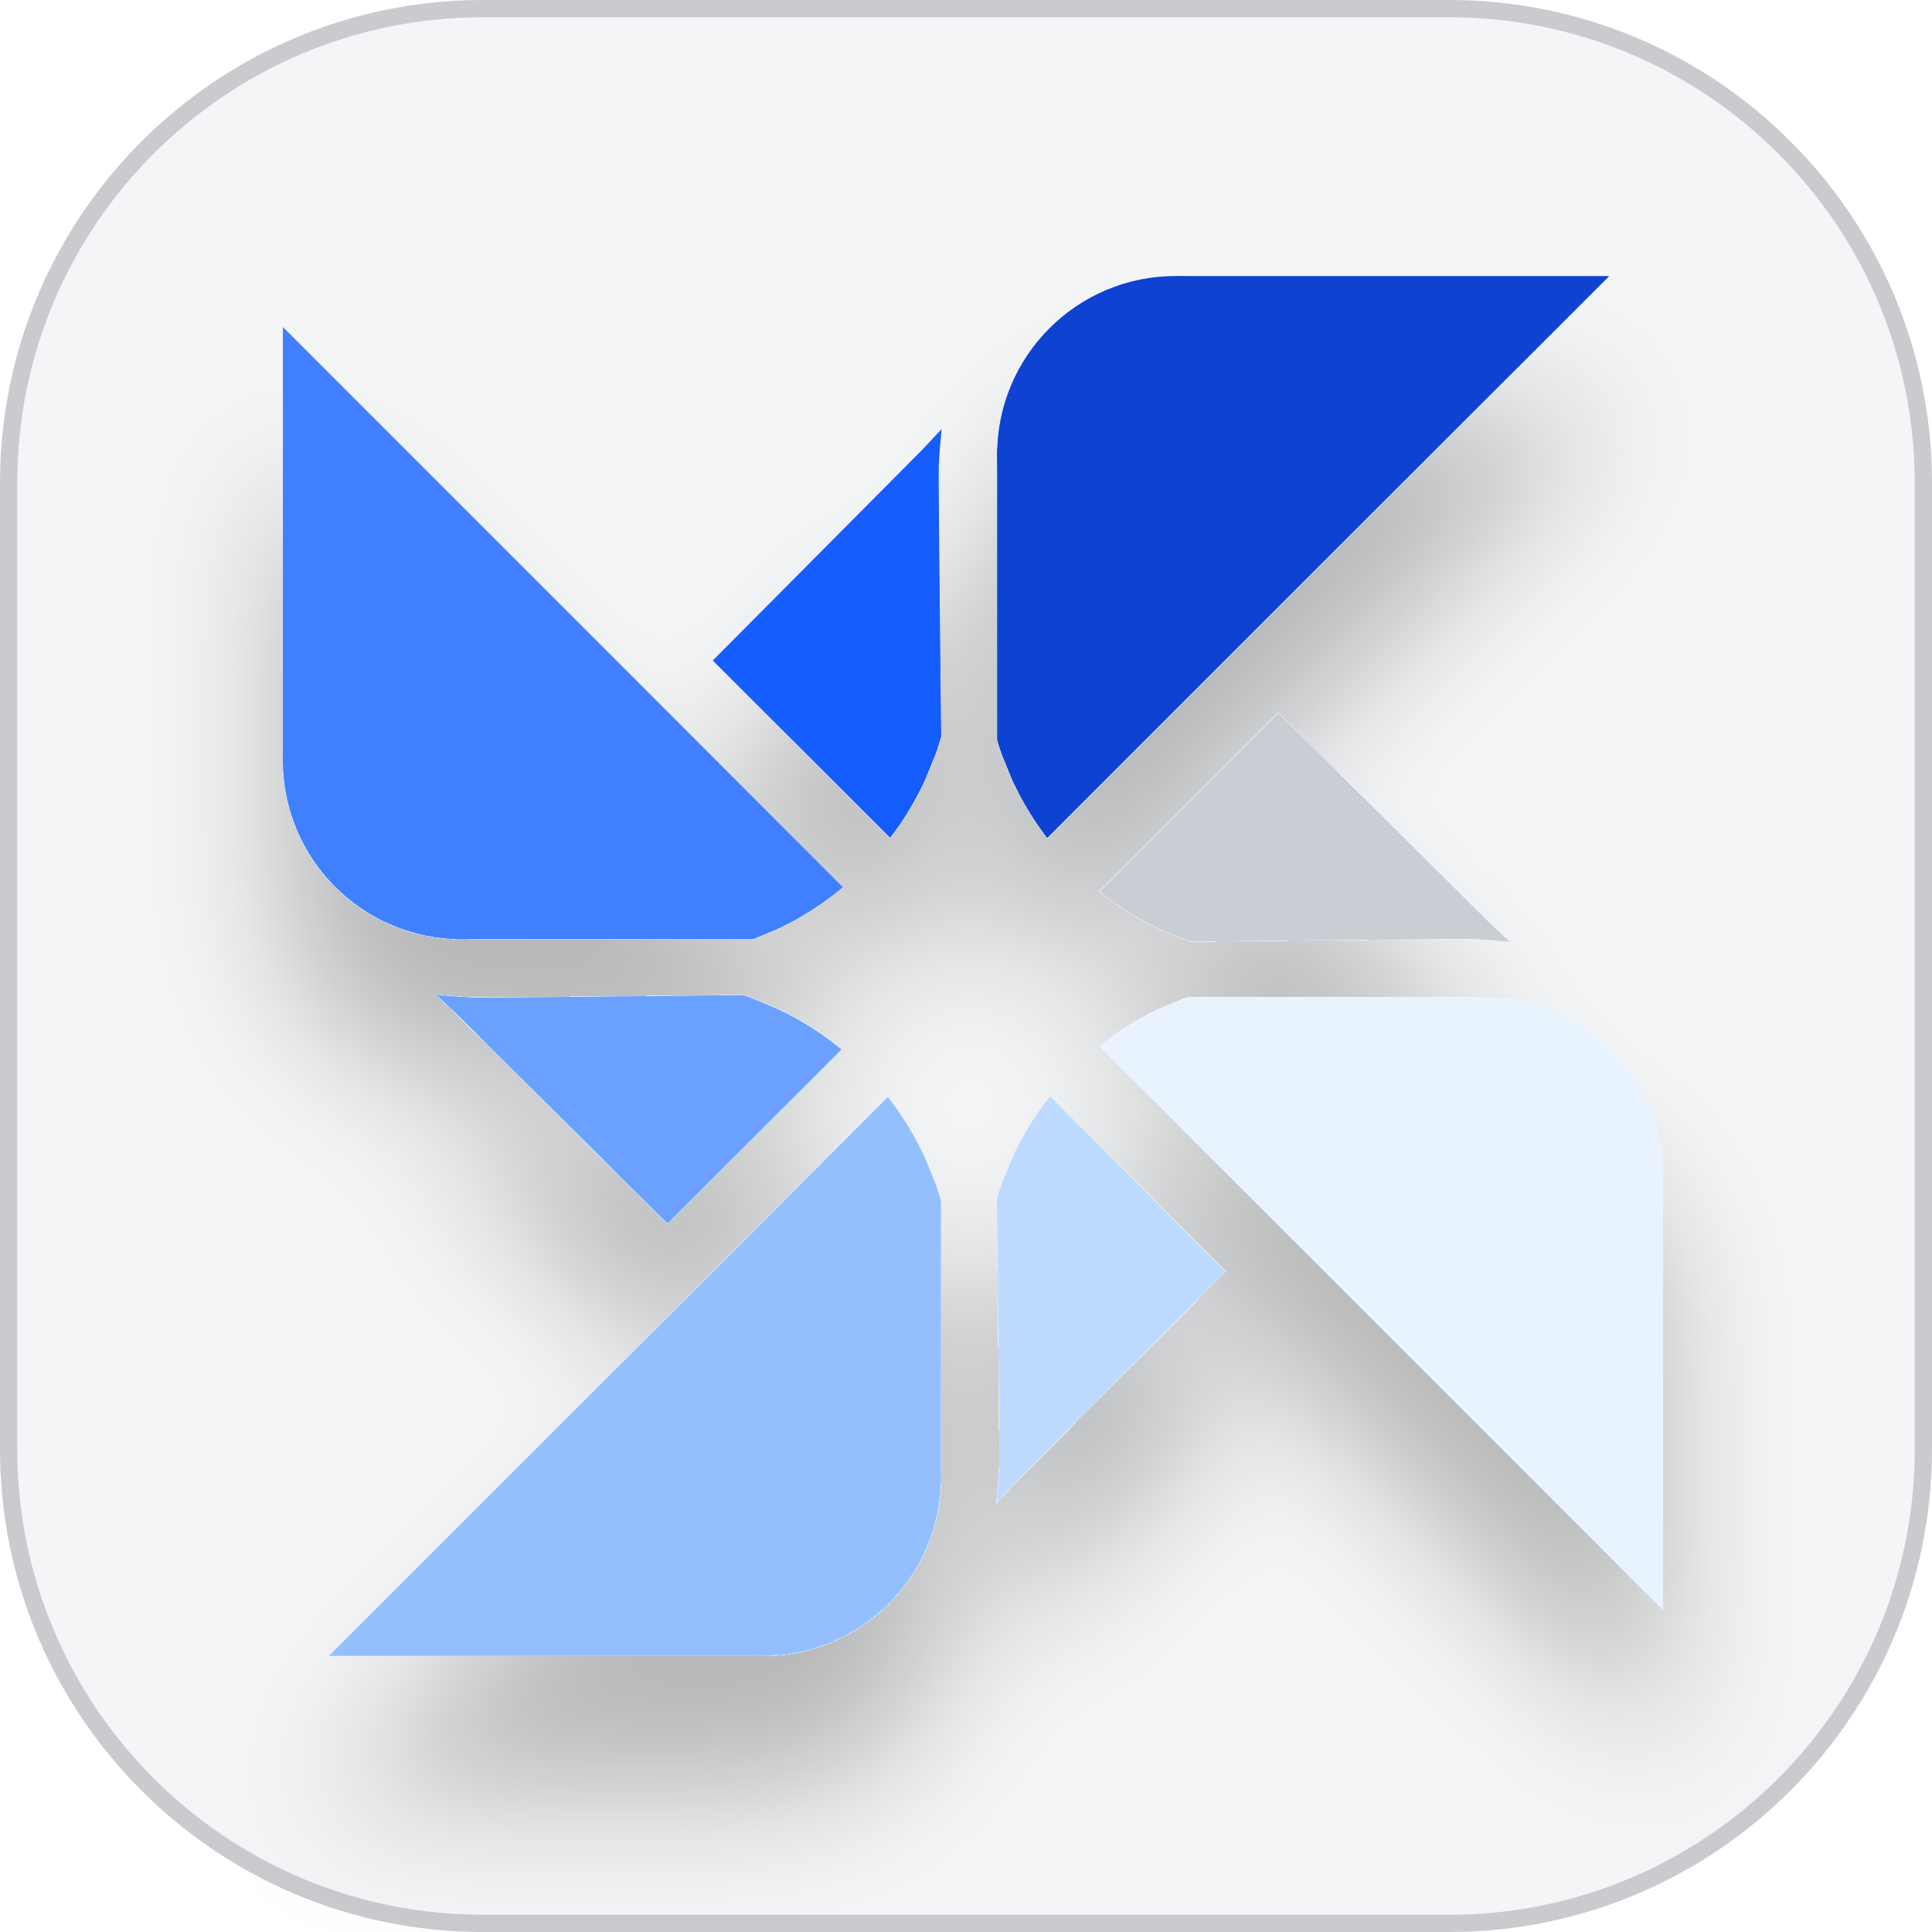
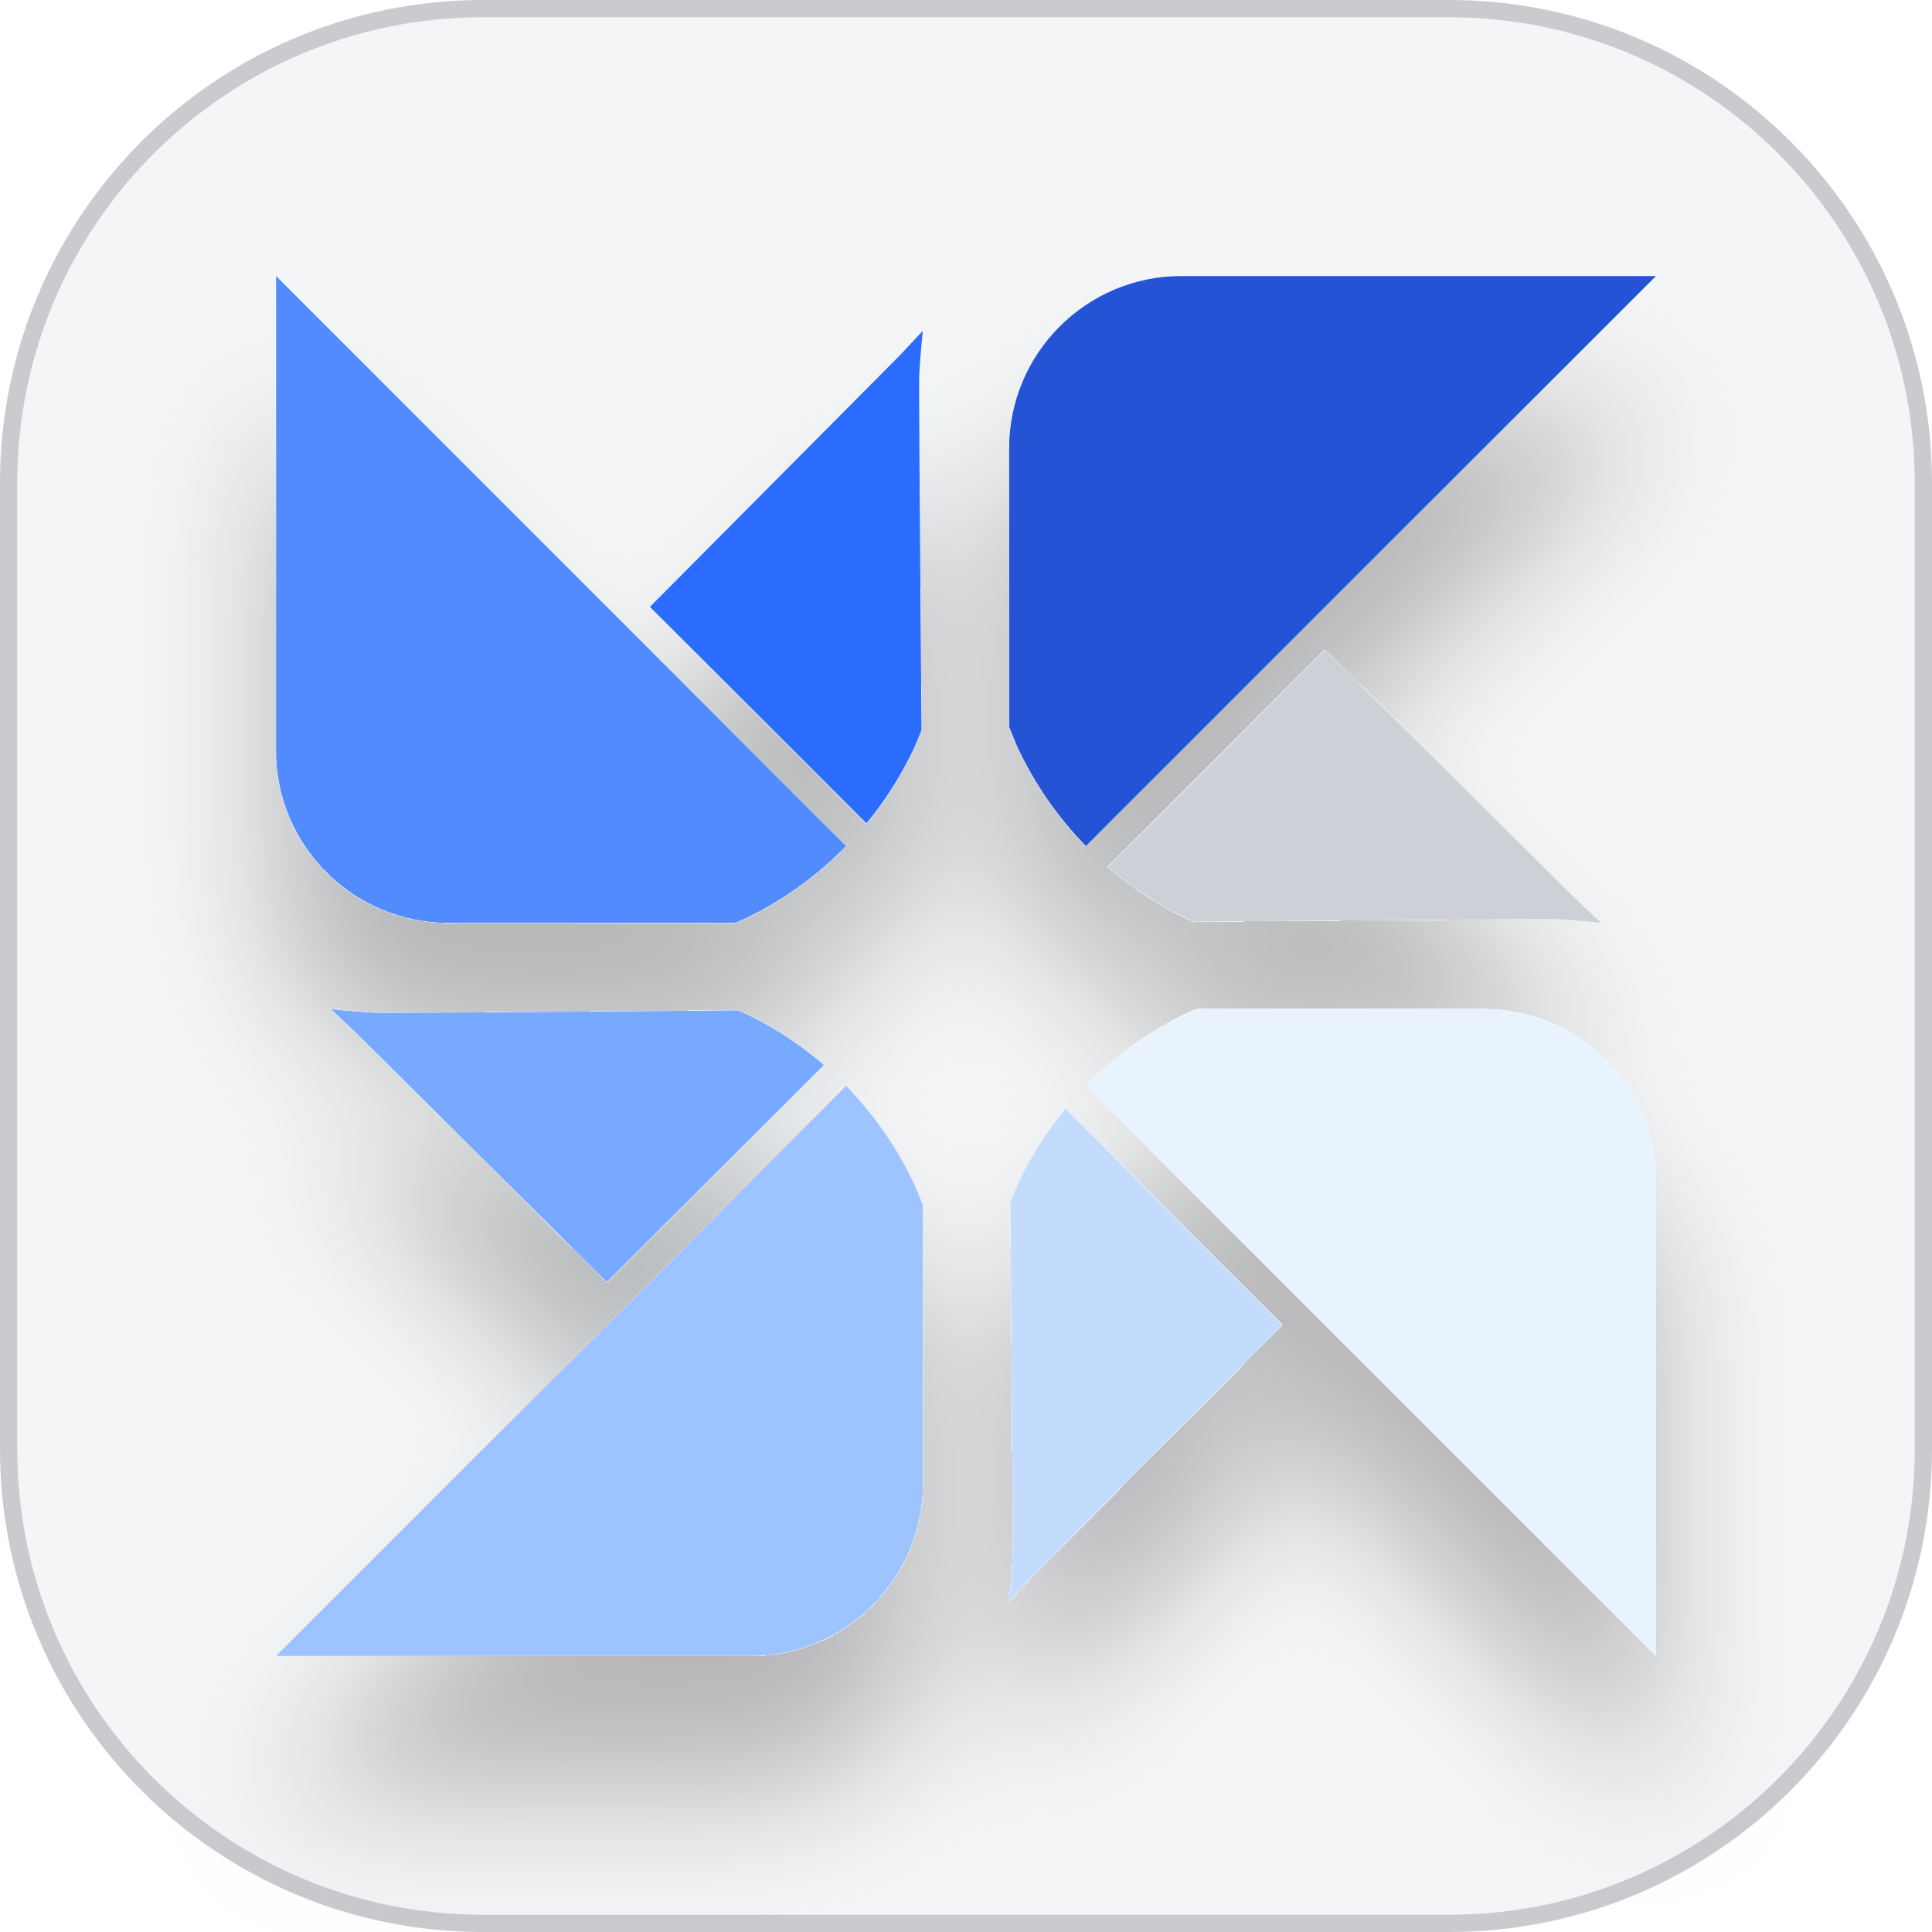
<svg xmlns="http://www.w3.org/2000/svg" width="56" height="56" viewBox="0 0 56 56" fill="none">
  <rect width="56" height="56" rx="14" fill="#E5E6EB" fill-opacity="0.4" />
  <rect x="0.25" y="0.25" width="55.5" height="55.5" rx="13.75" stroke="#1F2329" stroke-opacity="0.2" stroke-width="0.5" />
-   <g filter="url(#filter1_d_67_347)">
-     <mask id="mask0_67_347" style="mask-type:alpha" maskUnits="userSpaceOnUse" x="7" y="8" width="42" height="40">
-       <path d="M48.5 48H7.5V8H48.5V48ZM28.076 19.51C27.815 19.51 27.599 19.715 27.565 19.977C27.483 20.632 27.332 21.264 27.117 21.866L26.817 22.602C25.943 24.501 24.427 26.037 22.552 26.922L21.826 27.226L21.589 27.309C21.033 27.494 20.452 27.624 19.852 27.693C19.654 27.716 19.5 27.884 19.5 28.086C19.5 28.288 19.654 28.455 19.852 28.479L20.108 28.513C20.702 28.6 21.277 28.746 21.826 28.946L22.552 29.25C24.427 30.135 25.943 31.672 26.817 33.571L27.117 34.306C27.332 34.908 27.483 35.541 27.565 36.195L27.586 36.29C27.643 36.475 27.795 36.617 27.981 36.653L28.076 36.662C28.305 36.662 28.499 36.505 28.566 36.29L28.587 36.195C28.669 35.541 28.822 34.908 29.036 34.306L29.335 33.571C30.209 31.672 31.726 30.135 33.602 29.25L34.327 28.946C34.926 28.727 35.556 28.573 36.208 28.49L36.3 28.479C36.473 28.458 36.613 28.328 36.645 28.16L36.652 28.086C36.652 27.884 36.498 27.716 36.3 27.693C35.701 27.624 35.12 27.494 34.563 27.309L34.327 27.226L33.602 26.922C31.726 26.037 30.209 24.501 29.335 22.602L29.036 21.866C28.822 21.264 28.669 20.632 28.587 19.977C28.554 19.715 28.338 19.51 28.076 19.51Z" fill="#D9D9D9" />
+   <g filter="url(#filter1_d_75_821)">
+     <mask id="mask0_75_821" style="mask-type:alpha" maskUnits="userSpaceOnUse" x="8" y="8" width="40" height="40">
+       <path d="M48 48H8V8H48V48ZM28 18C27.695 18 27.443 18.238 27.404 18.545C27.308 19.308 27.131 20.046 26.881 20.748L26.532 21.605C25.513 23.819 23.745 25.61 21.559 26.643L20.712 26.997L20.436 27.093C19.788 27.309 19.11 27.461 18.411 27.542C18.18 27.569 18 27.764 18 28C18 28.236 18.18 28.431 18.411 28.458L18.709 28.497C19.401 28.598 20.072 28.769 20.712 29.003L21.559 29.357C23.745 30.39 25.513 32.181 26.532 34.395L26.881 35.252C27.131 35.954 27.308 36.692 27.404 37.455L27.429 37.566C27.496 37.782 27.672 37.947 27.889 37.989L28 38C28.267 38 28.493 37.817 28.571 37.566L28.596 37.455C28.692 36.692 28.869 35.954 29.119 35.252L29.468 34.395C30.487 32.181 32.255 30.39 34.441 29.357L35.288 29.003C35.987 28.748 36.722 28.568 37.481 28.472L37.589 28.458C37.791 28.434 37.953 28.282 37.991 28.087L38 28C38 27.764 37.82 27.569 37.589 27.542C36.89 27.461 36.212 27.309 35.563 27.093L35.288 26.997L34.441 26.643C32.255 25.61 30.487 23.819 29.468 21.605L29.119 20.748C28.869 20.046 28.692 19.308 28.596 18.545C28.557 18.238 28.305 18 28 18Z" fill="#D9D9D9" />
    </mask>
-     <g mask="url(#mask0_67_347)">
-       <path d="M46.646 8L42.21 12.436L37.774 16.872L28.902 25.744V21.308L28.902 16.872V13.027L31.12 10.218L34.077 8L37.774 8H42.062L46.646 8Z" fill="#0E42D2" />
-       <path d="M34.077 18.351C31.219 18.351 28.902 16.034 28.902 13.175C28.902 10.317 31.219 8 34.077 8C36.935 8 39.252 10.317 39.252 13.175C39.252 16.034 36.935 18.351 34.077 18.351Z" fill="#0E42D2" />
-       <path d="M27.332 25.819C27.332 25.819 27.194 13.977 27.21 13.535C27.225 13.093 27.294 12.436 27.294 12.436L26.73 13.038L20.659 19.146L27.332 25.819Z" fill="#165DFF" />
-       <path d="M8.2 9.478L12.636 13.915L17.072 18.351L25.944 27.223H21.508H17.072L13.227 27.223L10.418 25.005L8.2 22.047L8.2 18.351L8.2 14.062L8.2 9.478Z" fill="#4080FF" />
-       <path d="M18.551 22.047C18.551 24.906 16.234 27.223 13.375 27.223C10.517 27.223 8.2 24.906 8.2 22.047C8.2 19.189 10.517 16.872 13.375 16.872C16.234 16.872 18.551 19.189 18.551 22.047Z" fill="#4080FF" />
-       <path d="M26.02 28.793C26.02 28.793 14.177 28.93 13.735 28.915C13.293 28.899 12.636 28.831 12.636 28.831L13.238 29.395L19.346 35.466L26.02 28.793Z" fill="#6AA1FF" />
-       <path d="M48.2 46.653L43.764 42.217L39.328 37.781L30.456 28.908L34.892 28.908H39.328H43.172L45.982 31.127L48.2 34.084L48.2 37.781V42.069V46.653Z" fill="#E8F3FF" />
-       <path d="M37.849 34.084C37.849 31.226 40.166 28.908 43.025 28.908C45.883 28.908 48.2 31.226 48.2 34.084C48.2 36.942 45.883 39.259 43.025 39.259C40.166 39.259 37.849 36.942 37.849 34.084Z" fill="#E8F3FF" />
-       <path d="M30.38 27.338C30.38 27.338 42.223 27.201 42.665 27.217C43.107 27.232 43.764 27.301 43.764 27.301L43.162 26.736L37.053 20.665L30.38 27.338Z" fill="#C9CDD4" />
-       <path d="M9.531 48L13.967 43.564L18.403 39.128L27.275 30.256L27.275 34.691V39.128L27.275 42.972L25.057 45.782L22.1 48L18.403 48H14.115H9.531Z" fill="#94BFFF" />
-       <path d="M22.1 37.649C24.958 37.649 27.275 39.966 27.275 42.824C27.275 45.683 24.958 48 22.1 48C19.241 48 16.924 45.683 16.924 42.824C16.924 39.966 19.241 37.649 22.1 37.649Z" fill="#94BFFF" />
-       <path d="M28.845 30.18C28.845 30.18 28.982 42.022 28.967 42.465C28.951 42.907 28.883 43.564 28.883 43.564L29.447 42.962L35.518 36.853L28.845 30.18Z" fill="#BEDAFF" />
+     <g mask="url(#mask0_75_821)">
+       <path d="M29.25 26.75V13C29.25 10.239 31.489 8 34.25 8H48L29.25 26.75Z" fill="#0E42D2" fill-opacity="0.9" />
+       <path d="M30.5 26.748C30.5 26.748 44.577 26.624 45.103 26.644C45.629 26.664 46.41 26.748 46.41 26.748L45.693 26.075L38.41 18.837L30.5 26.748Z" fill="#C9CDD4" fill-opacity="0.9" />
+       <path d="M29.25 29.25L43 29.25C45.761 29.25 48 31.489 48 34.25L48 48L29.25 29.25Z" fill="#E8F3FF" fill-opacity="0.9" />
+       <path d="M29.252 30.5C29.252 30.5 29.376 44.577 29.356 45.103C29.335 45.629 29.252 46.41 29.252 46.41L29.925 45.693L37.162 38.41L29.252 30.5Z" fill="#BEDAFF" fill-opacity="0.9" />
+       <path d="M26.75 29.25L26.75 43C26.75 45.761 24.511 48 21.75 48H8L26.75 29.25Z" fill="#94BFFF" fill-opacity="0.9" />
+       <path d="M25.5 29.252C25.5 29.252 11.423 29.376 10.897 29.356C10.371 29.336 9.59 29.252 9.59 29.252L10.307 29.925L17.59 37.163L25.5 29.252Z" fill="#6AA1FF" fill-opacity="0.9" />
+       <path d="M26.75 26.75H13C10.239 26.75 8 24.511 8 21.75L8 8L26.75 26.75Z" fill="#4080FF" fill-opacity="0.9" />
+       <path d="M26.748 25.5C26.748 25.5 26.624 11.423 26.644 10.897C26.665 10.371 26.748 9.59 26.748 9.59L26.075 10.307L18.838 17.59L26.748 25.5Z" fill="#165DFF" fill-opacity="0.9" />
    </g>
  </g>
  <defs>
-     <filter id="filter1_d_67_347" x="4.2" y="8" width="48" height="48" filterUnits="userSpaceOnUse" color-interpolation-filters="sRGB">
+     <filter id="filter1_d_75_821" x="4" y="8" width="48" height="48" filterUnits="userSpaceOnUse" color-interpolation-filters="sRGB">
      <feFlood flood-opacity="0" result="BackgroundImageFix" />
      <feColorMatrix in="SourceAlpha" type="matrix" values="0 0 0 0 0 0 0 0 0 0 0 0 0 0 0 0 0 0 127 0" result="hardAlpha" />
      <feOffset dy="4" />
      <feGaussianBlur stdDeviation="2" />
      <feComposite in2="hardAlpha" operator="out" />
      <feColorMatrix type="matrix" values="0 0 0 0 0 0 0 0 0 0 0 0 0 0 0 0 0 0 0.25 0" />
-       <feBlend mode="normal" in2="BackgroundImageFix" result="effect1_dropShadow_67_347" />
-       <feBlend mode="normal" in="BackgroundImageFix" in2="effect1_dropShadow_67_347" result="BackgroundImageFix" />
+       <feBlend mode="normal" in2="BackgroundImageFix" result="effect1_dropShadow_75_821" />
+       <feBlend mode="normal" in="BackgroundImageFix" in2="effect1_dropShadow_75_821" result="BackgroundImageFix" />
      <feBlend mode="normal" in="SourceGraphic" in2="BackgroundImageFix" result="shape" />
    </filter>
  </defs>
</svg>
